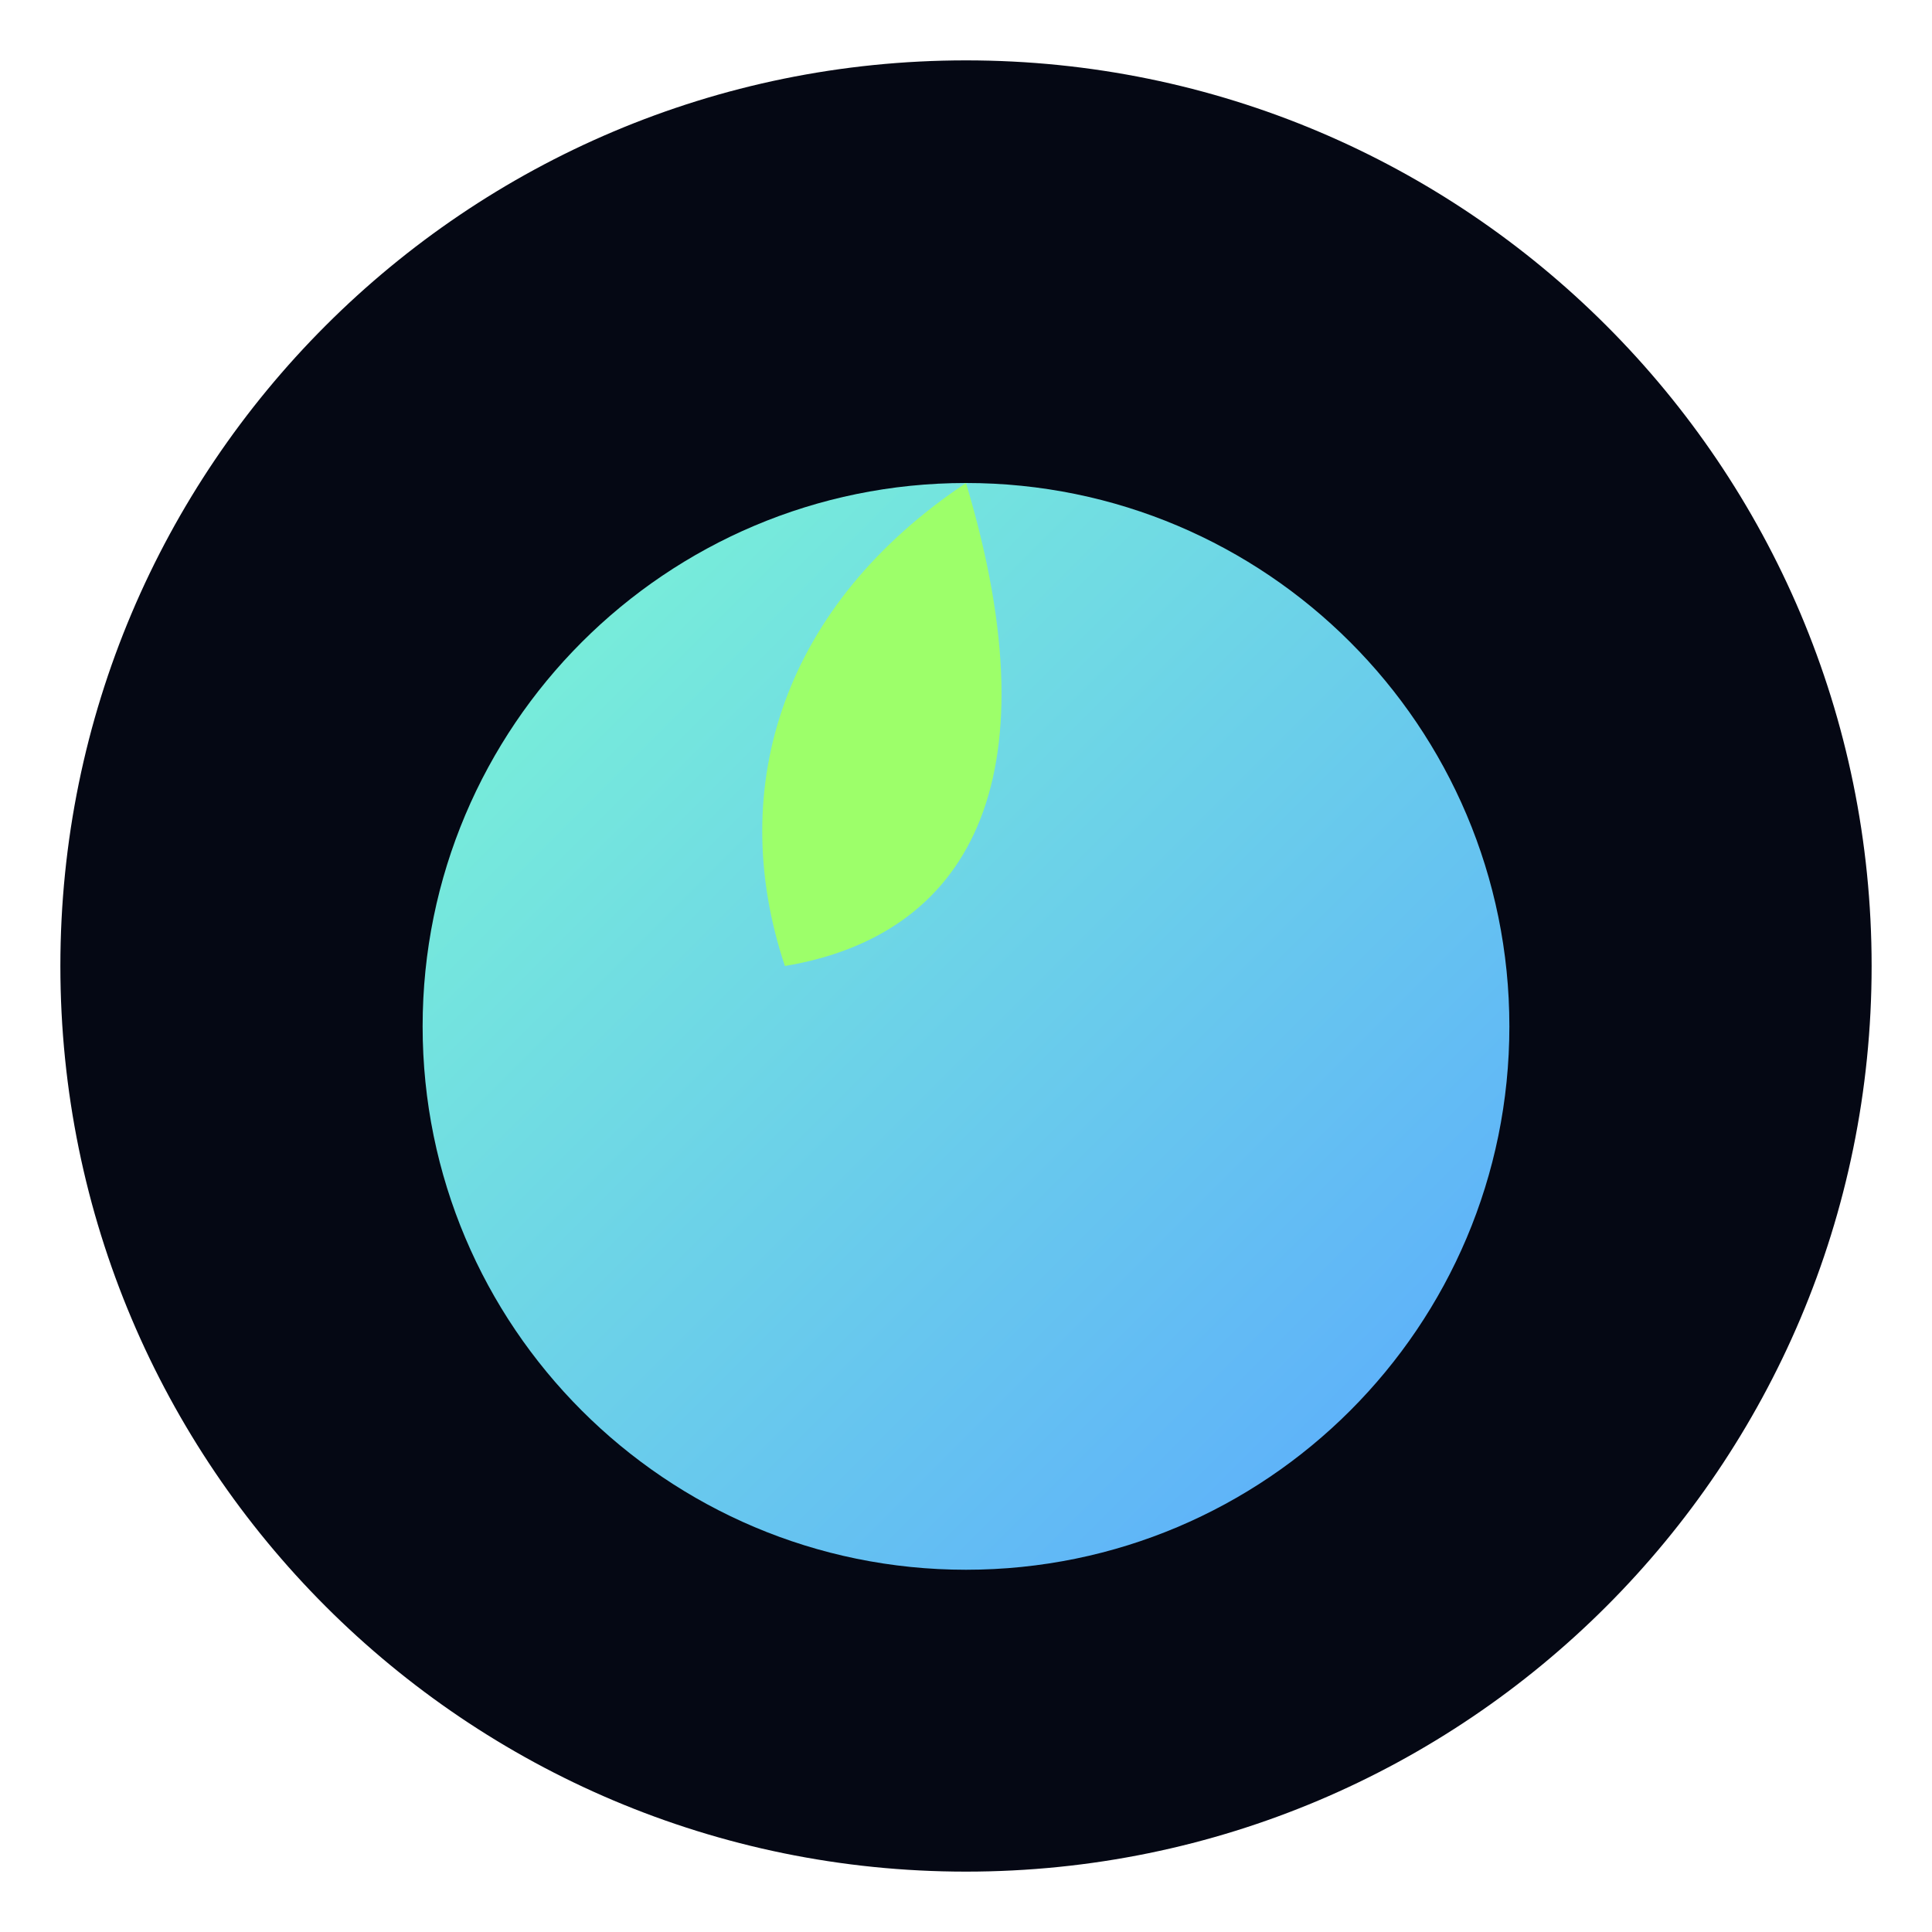
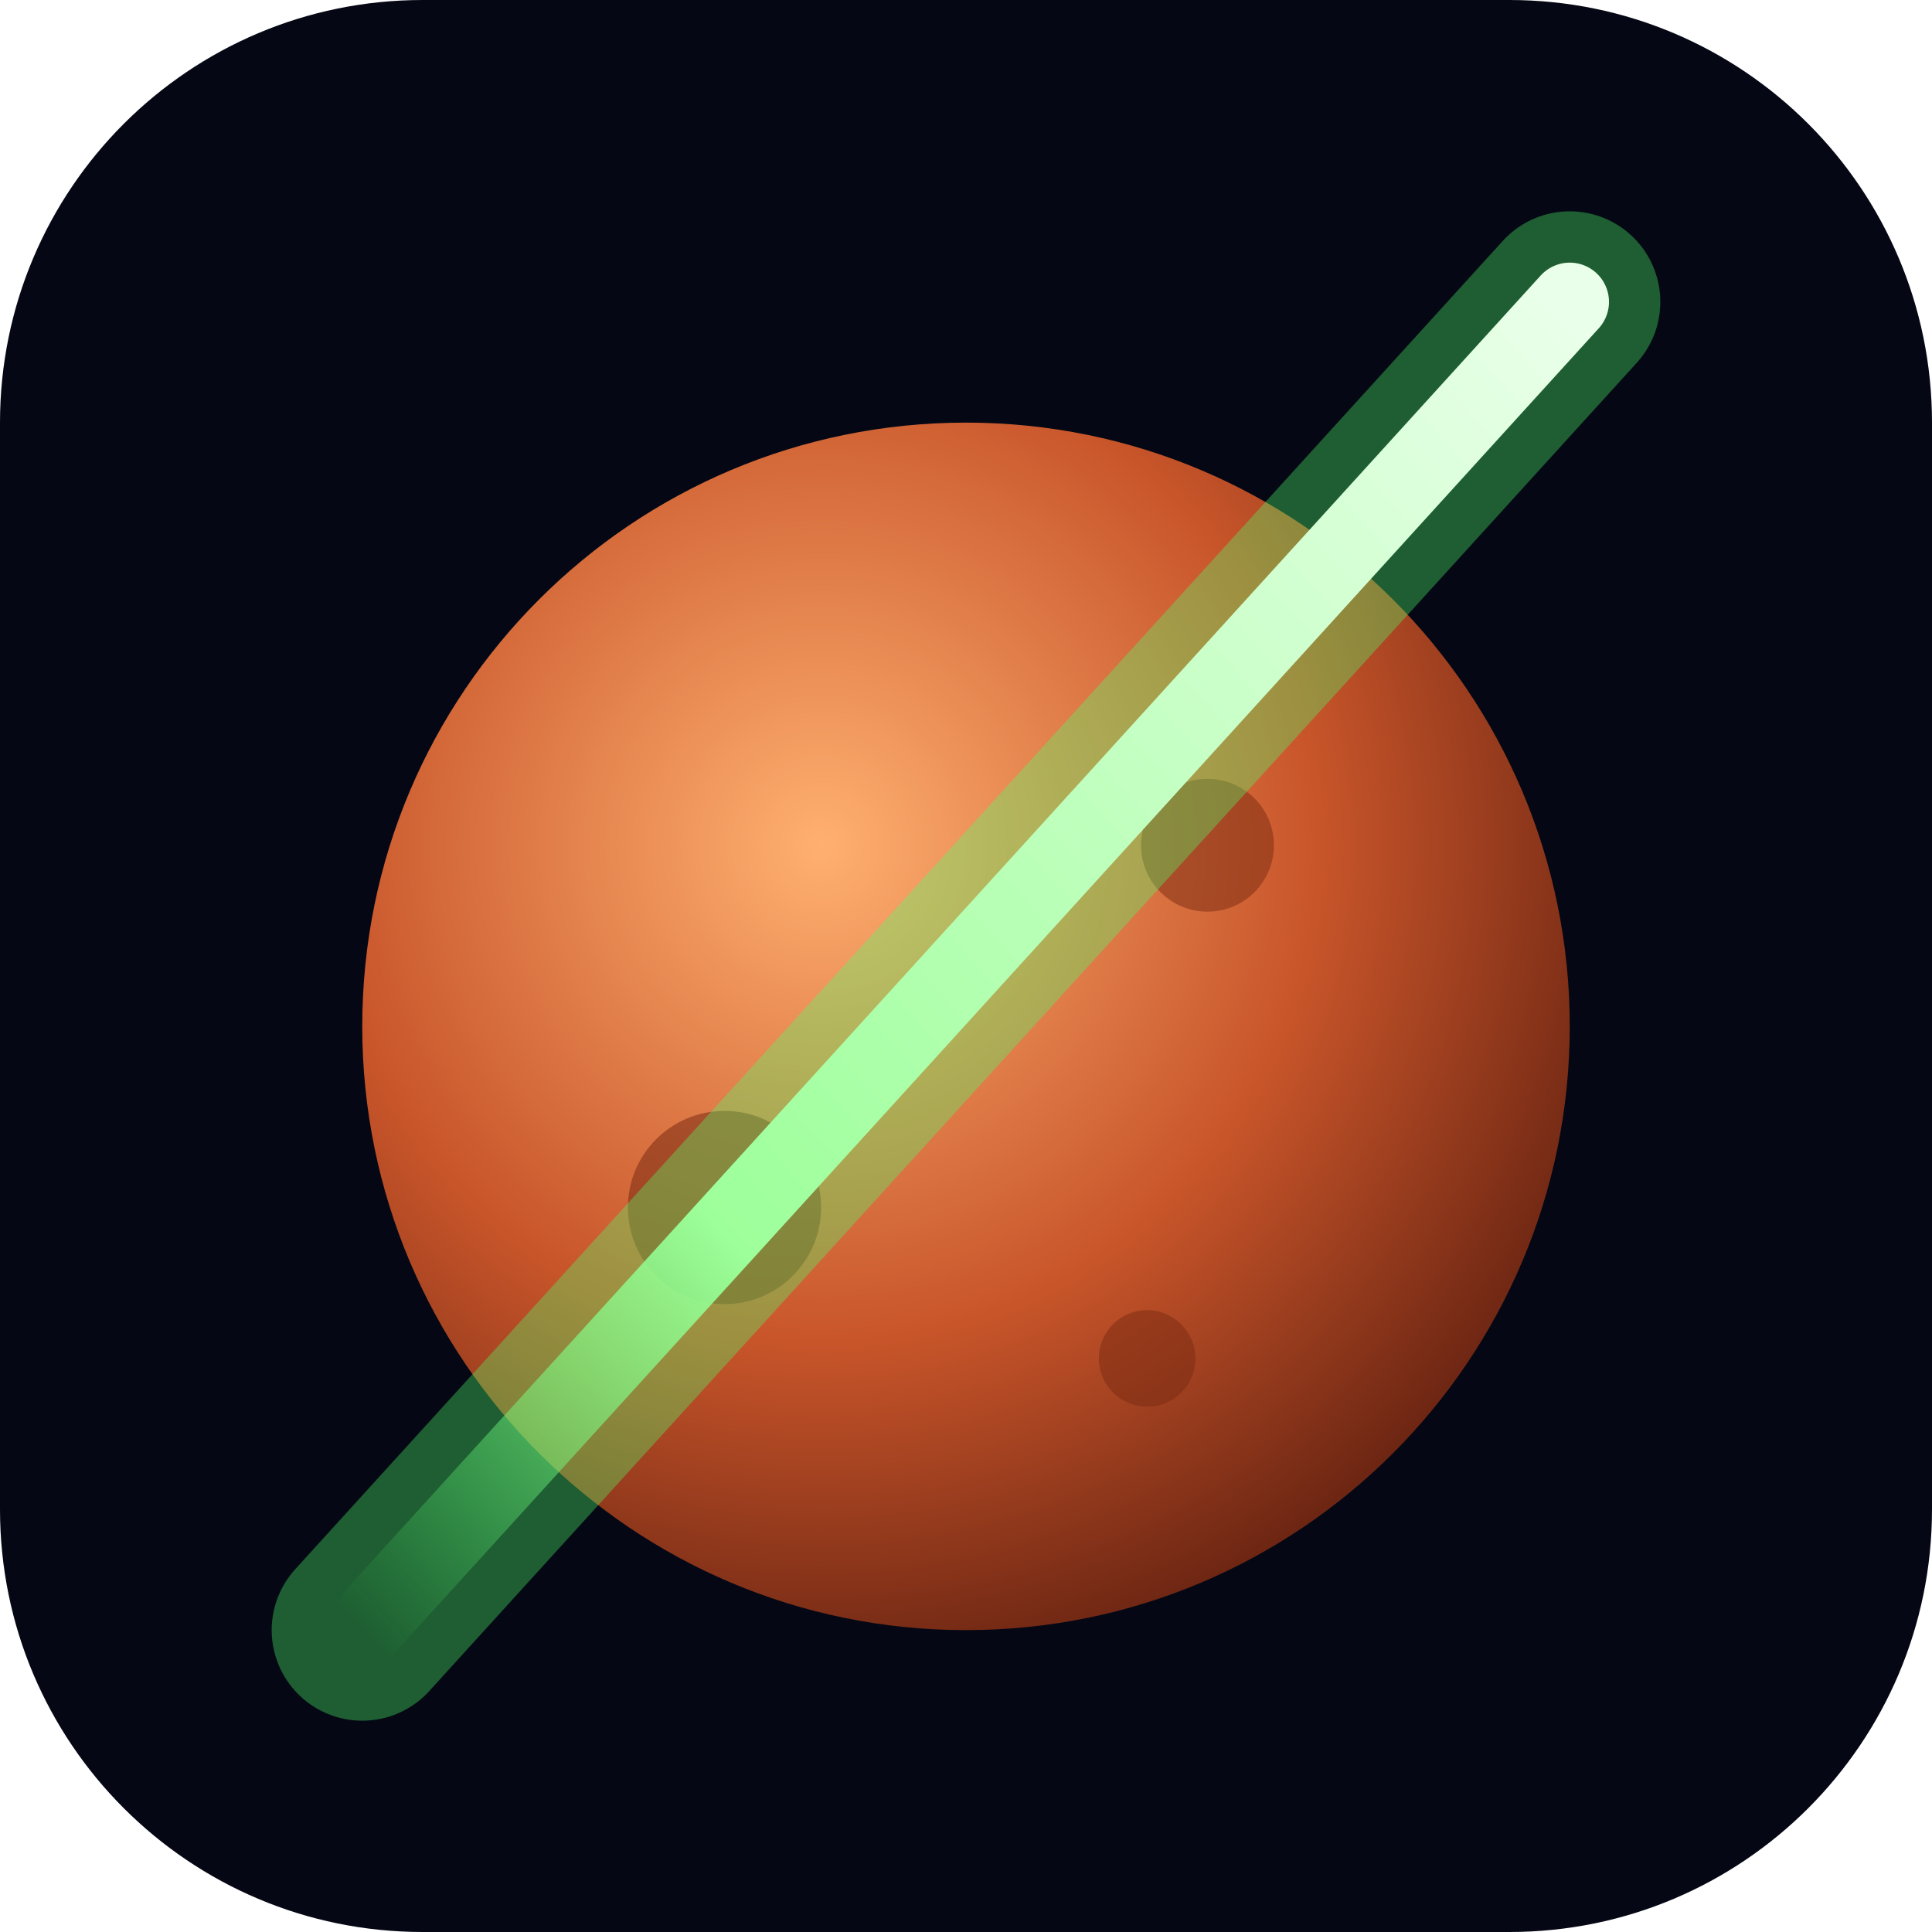
<svg xmlns="http://www.w3.org/2000/svg" viewBox="0 0 64 64">
  <defs>
-     <linearGradient id="g" x1="0" y1="0" x2="1" y2="1">
-       <stop offset="0" stop-color="#7cf7d4" />
-       <stop offset="1" stop-color="#5aa8ff" />
+     <radialGradient id="m" cx="0.38" cy="0.35" r="0.75">
+       <stop offset="0" stop-color="#ffb070" />
+       <stop offset="0.55" stop-color="#c8552a" />
+       <stop offset="1" stop-color="#5a1c0e" />
+     </radialGradient>
+     <linearGradient id="b" x1="0" y1="1" x2="1" y2="0">
+       <stop offset="0" stop-color="#4dff6a" stop-opacity="0" />
+       <stop offset="0.3" stop-color="#9dff9a" />
+       <stop offset="1" stop-color="#eaffea" />
    </linearGradient>
  </defs>
-   <circle cx="32" cy="32" r="30" fill="#050814" />
-   <circle cx="32" cy="34" r="18" fill="url(#g)" />
-   <path d="M32 16c-6 4-8 10-6 16 6-1 9-6 6-16z" fill="#9dff6a" />
+   <rect width="64" height="64" rx="14" fill="#050814" />
+   <circle cx="32" cy="34" r="20" fill="url(#m)" />
+   <circle cx="24" cy="40" r="3.2" fill="#7a2a12" opacity="0.55" />
+   <circle cx="40" cy="28" r="2.2" fill="#7a2a12" opacity="0.5" />
+   <circle cx="38" cy="45" r="1.6" fill="#7a2a12" opacity="0.5" />
+   <path d="M12 54L52 10" stroke="#4dff6a" stroke-width="6" stroke-linecap="round" opacity="0.35" />
+   <path d="M12 54L52 10" stroke="url(#b)" stroke-width="2.6" stroke-linecap="round" />
</svg>
